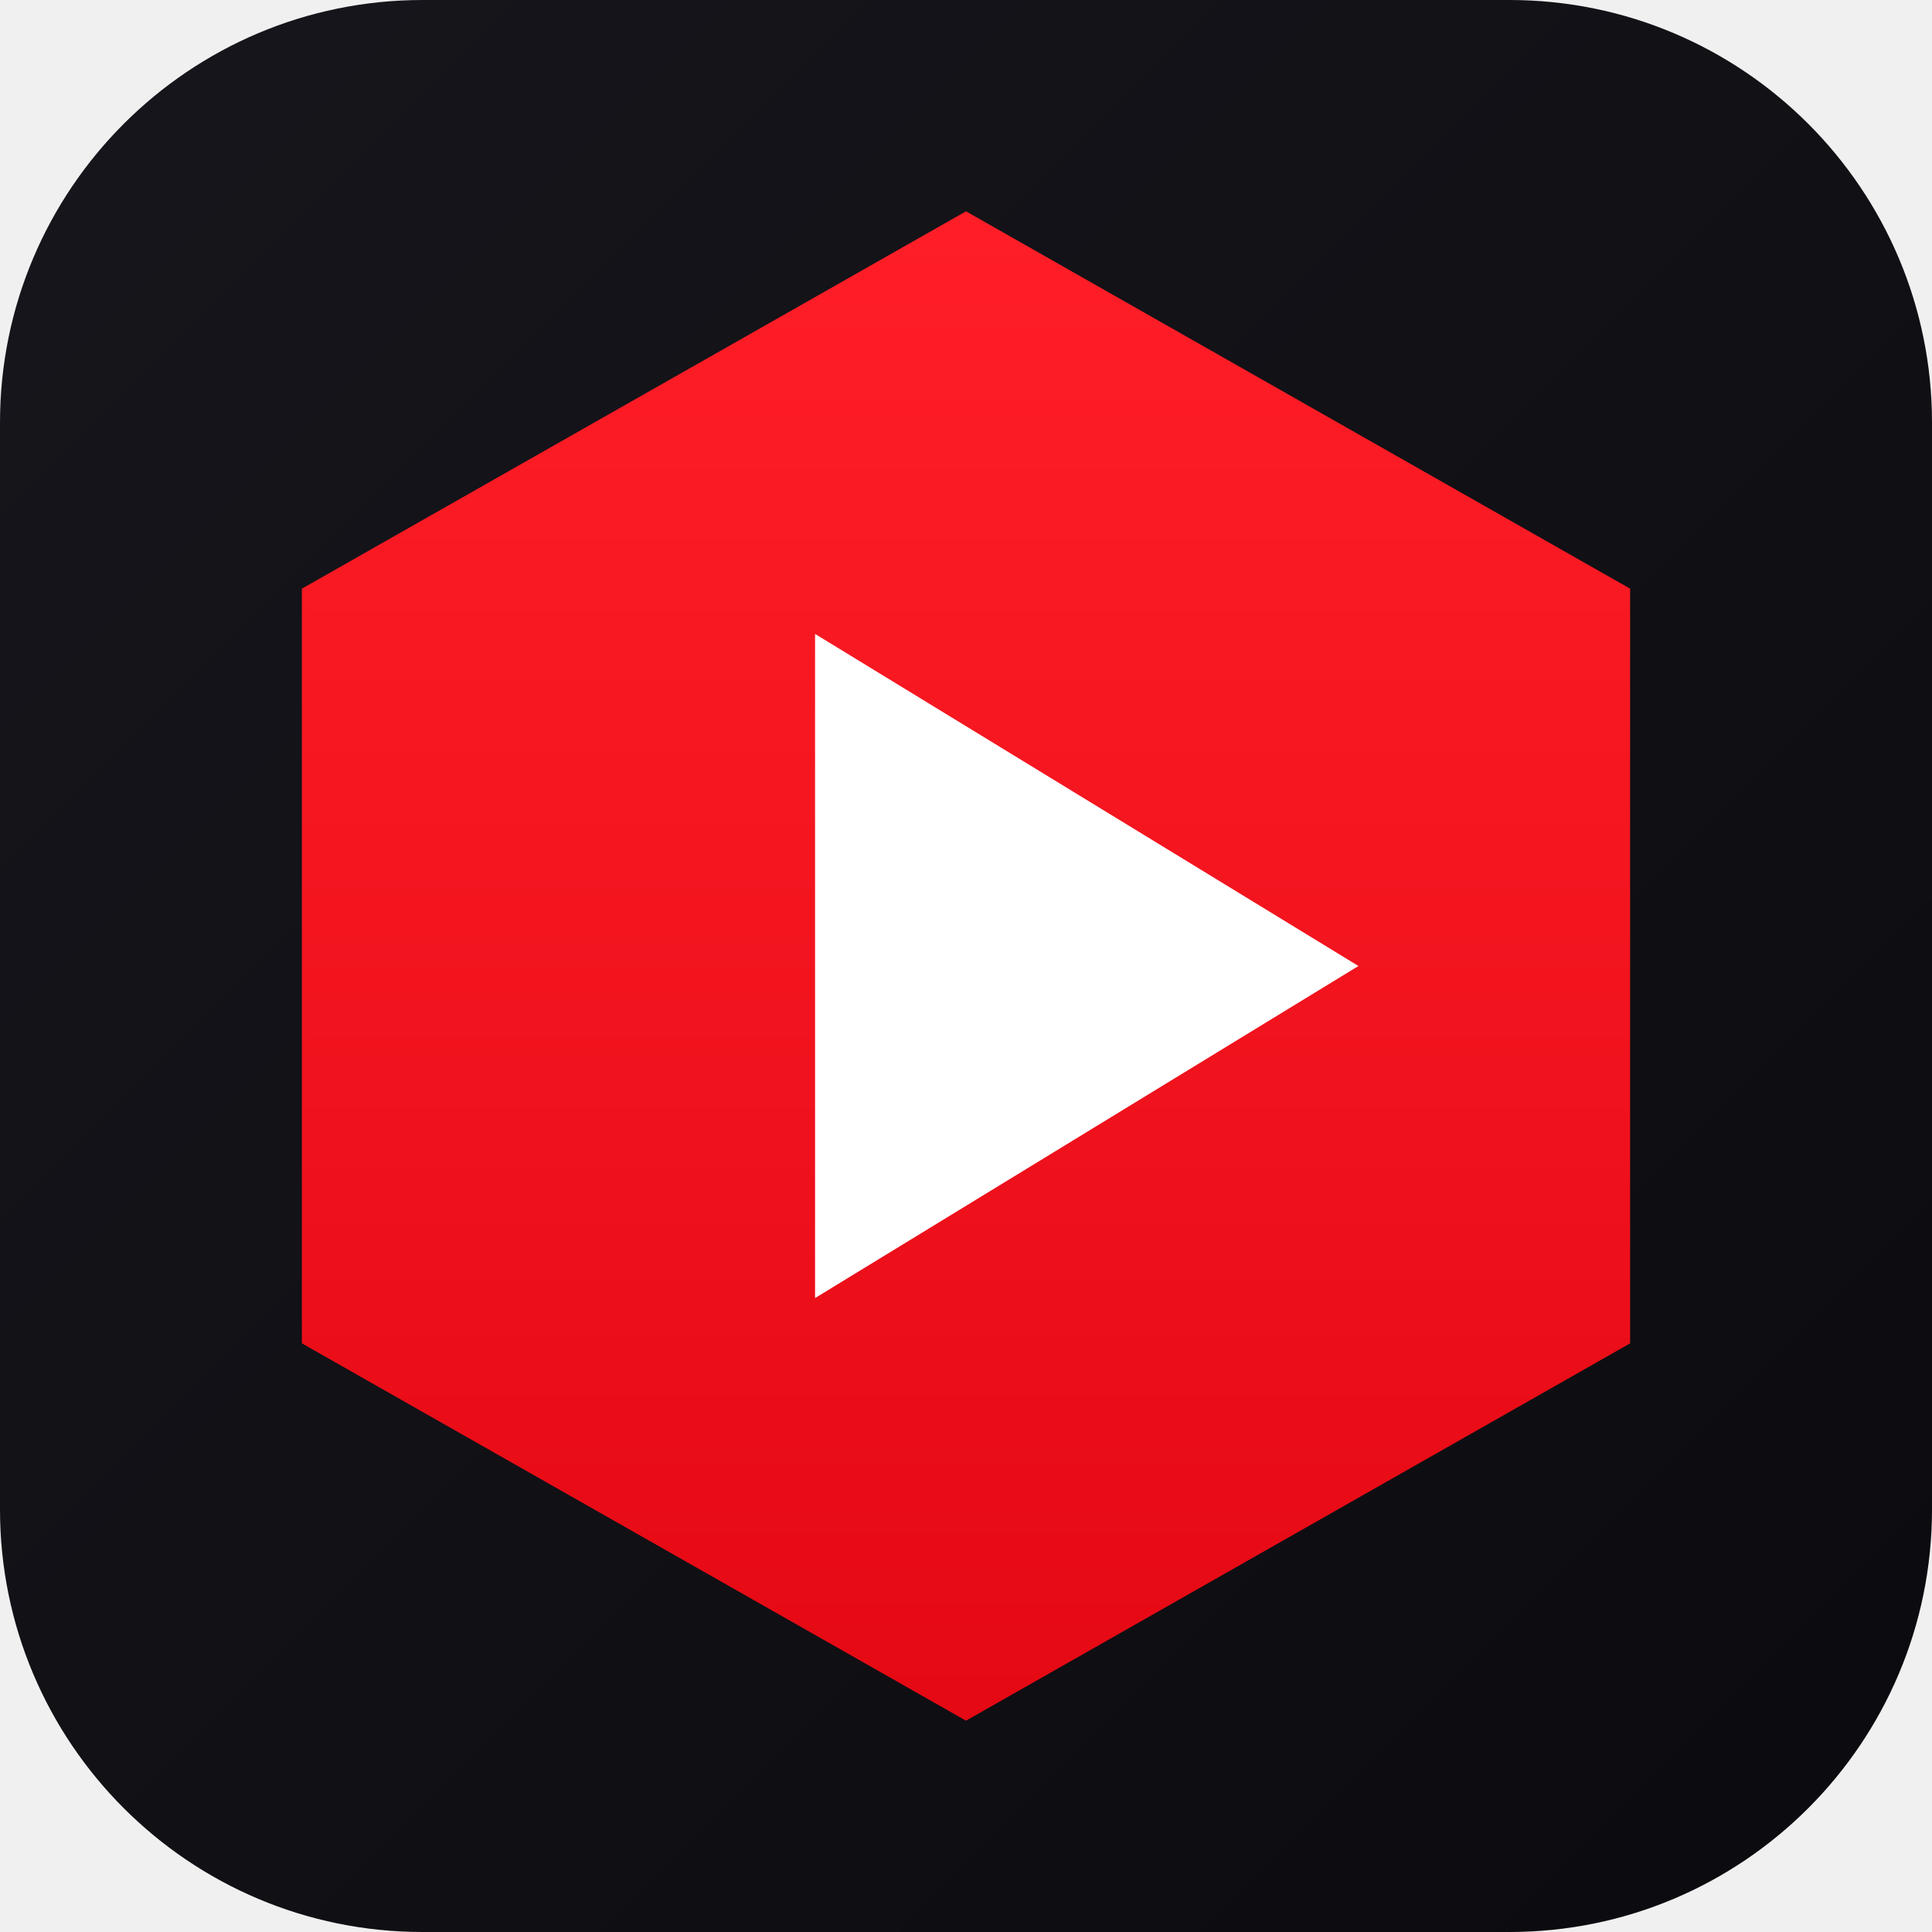
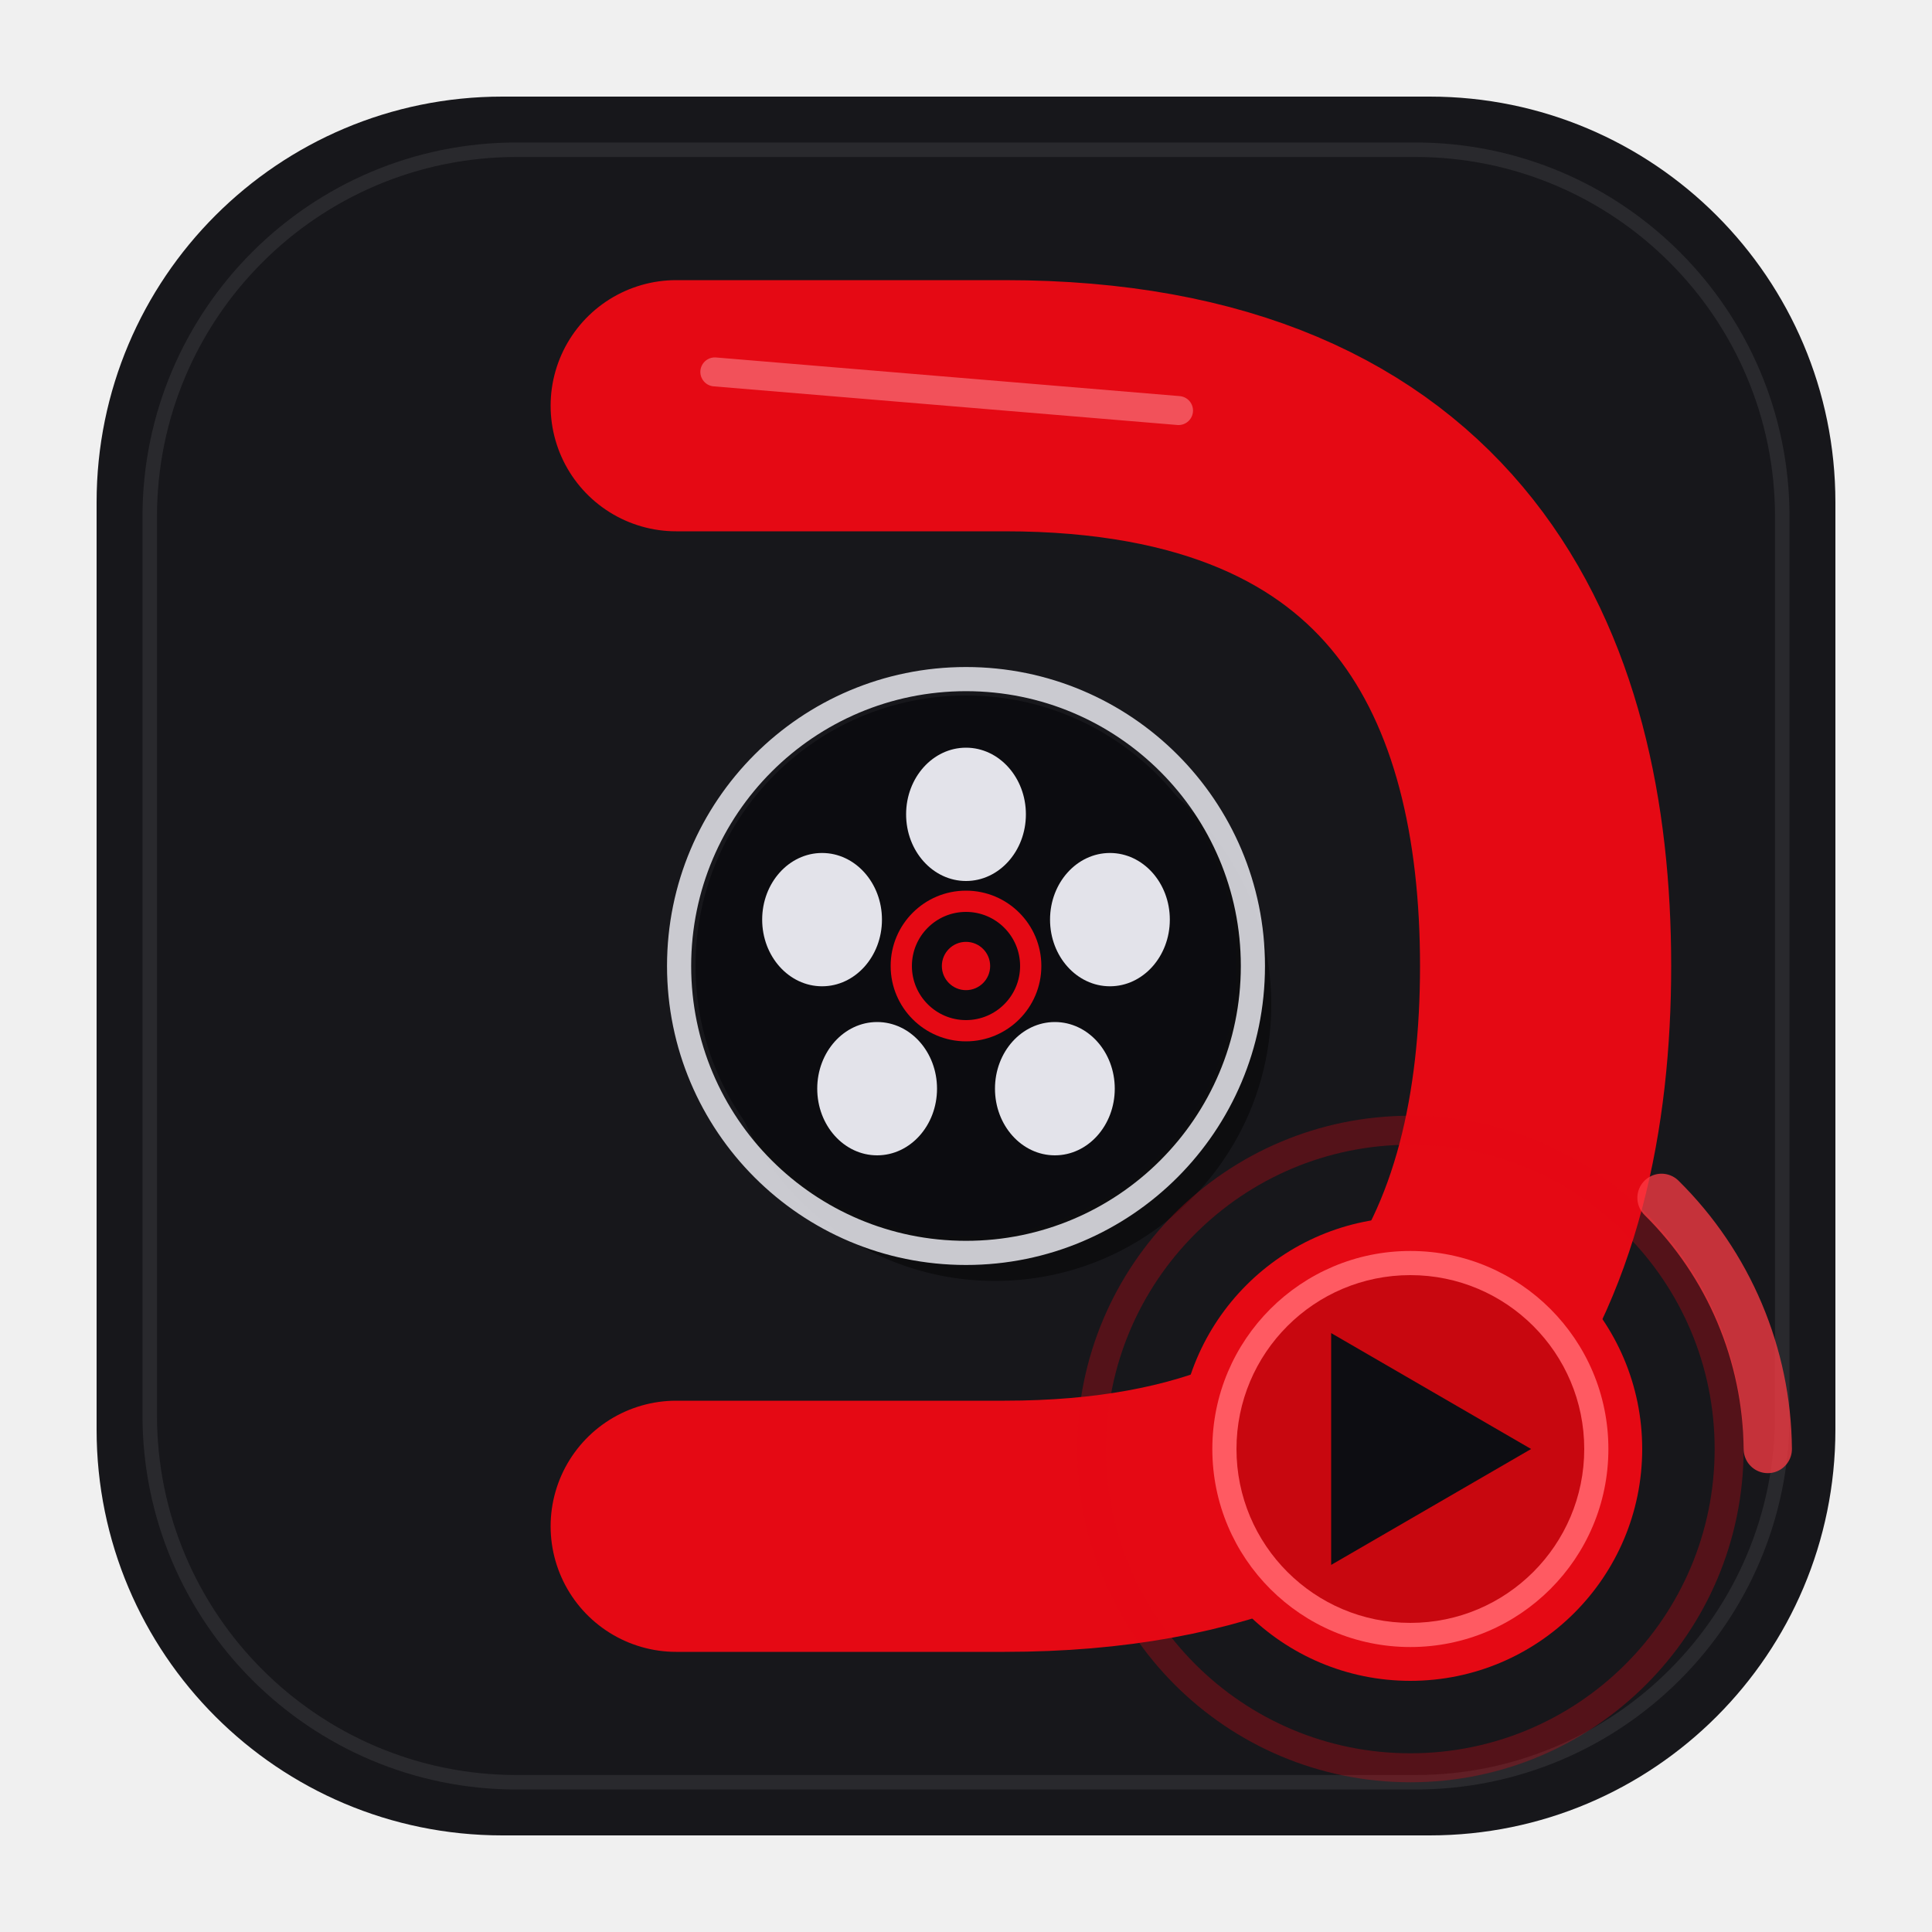
- <svg xmlns="http://www.w3.org/2000/svg" viewBox="0 0 64 64" width="64" height="64">
-   <defs>
-     <linearGradient id="bg" x1="0" y1="0" x2="1" y2="1">
-       <stop offset="0" stop-color="#16161c" />
-       <stop offset="1" stop-color="#0b0b0f" />
-     </linearGradient>
-     <linearGradient id="red" x1="0" y1="0" x2="0" y2="1">
-       <stop offset="0" stop-color="#ff1e27" />
-       <stop offset="1" stop-color="#e50914" />
-     </linearGradient>
-   </defs>
-   <rect width="64" height="64" rx="14" fill="url(#bg)" />
-   <polygon points="32,7 54,19.5 54,44.5 32,57 10,44.5 10,19.5" fill="url(#red)" />
-   <polygon points="27,21 45,32 27,43" fill="#ffffff" />
+ <svg xmlns="http://www.w3.org/2000/svg" viewBox="0 0 200 200" width="64" height="64">
+   <rect x="10" y="10" width="180" height="180" rx="42" fill="#17171b" />
+   <rect x="15.5" y="15.5" width="169" height="169" rx="38" fill="none" stroke="#ffffff" stroke-opacity="0.08" stroke-width="1.5" />
+   <path d="M70 42 L104 42 C148 42 160 70 160 100 C160 130 148 158 104 158 L70 158" fill="none" stroke="#e50914" stroke-width="26" stroke-linecap="round" stroke-linejoin="round" />
+   <path d="M74 38.5 L122 42.5" fill="none" stroke="#ff9aa0" stroke-opacity="0.5" stroke-width="3" stroke-linecap="round" />
+   <circle cx="103" cy="104" r="28.6" fill="#000000" opacity="0.45" />
+   <circle cx="100" cy="100" r="29.7" fill="none" stroke="#d9d9e0" stroke-opacity="0.92" stroke-width="2.5" />
+   <circle cx="100" cy="100" r="28" fill="#0c0c10" />
+   <ellipse cx="100" cy="84.3" rx="6.2" ry="6.9" fill="#e3e3ea" />
+   <ellipse cx="114.9" cy="95.2" rx="6.2" ry="6.9" fill="#e3e3ea" />
+   <ellipse cx="109.2" cy="112.7" rx="6.2" ry="6.9" fill="#e3e3ea" />
+   <ellipse cx="90.8" cy="112.7" rx="6.2" ry="6.9" fill="#e3e3ea" />
+   <ellipse cx="85.1" cy="95.2" rx="6.2" ry="6.9" fill="#e3e3ea" />
+   <circle cx="100" cy="100" r="3.4" fill="#e3e3ea" />
+   <circle cx="100" cy="100" r="6.7" fill="none" stroke="#e50914" stroke-width="2.2" />
+   <circle cx="100" cy="100" r="4.5" fill="#0c0c10" />
+   <circle cx="100" cy="100" r="2.5" fill="#e50914" />
+   <circle cx="146" cy="150" r="33" fill="none" stroke="#e50914" stroke-opacity="0.3" stroke-width="3" />
+   <circle cx="146" cy="150" r="24" fill="#e50914" />
+   <circle cx="146" cy="150" r="20.5" fill="#ff5a62" />
+   <circle cx="146" cy="150" r="18" fill="#c8070f" />
+   <polygon points="137.8,138 137.8,162 158.5,150" fill="#0d0d12" />
+   <path d="M172 124 A37 37 0 0 1 183 150" fill="none" stroke="#ff3b45" stroke-opacity="0.75" stroke-width="5" stroke-linecap="round" />
</svg>
